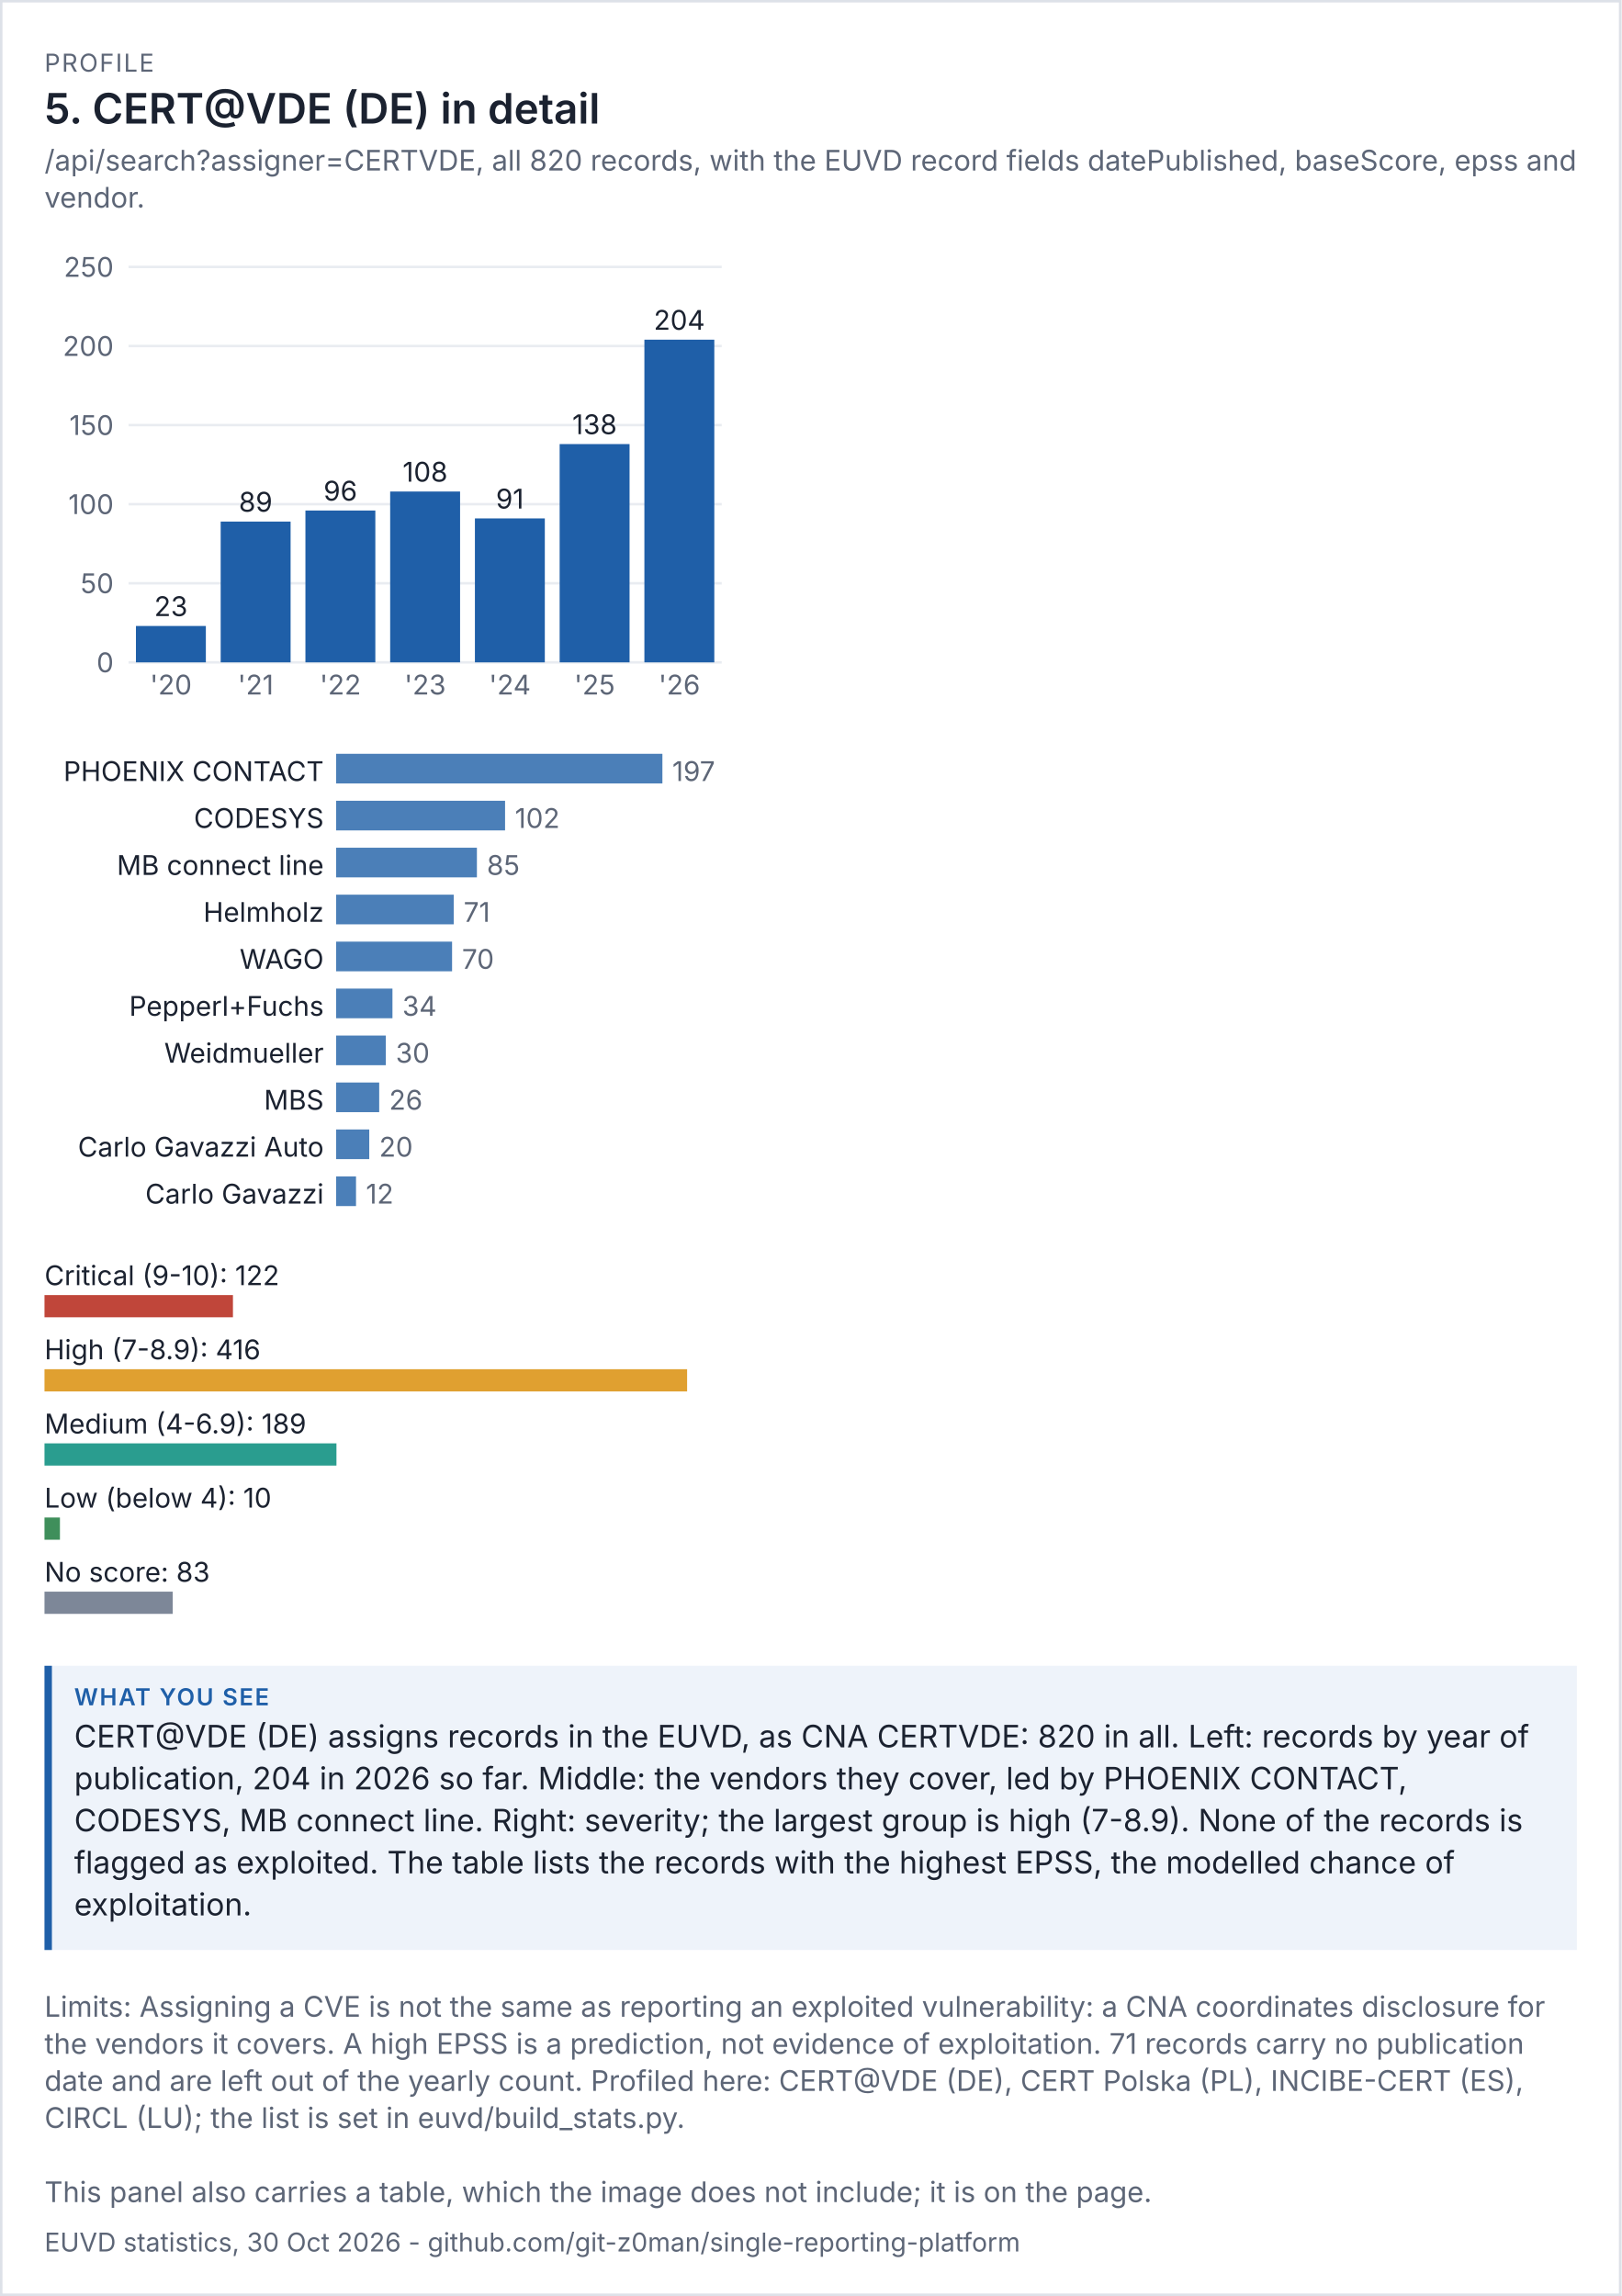
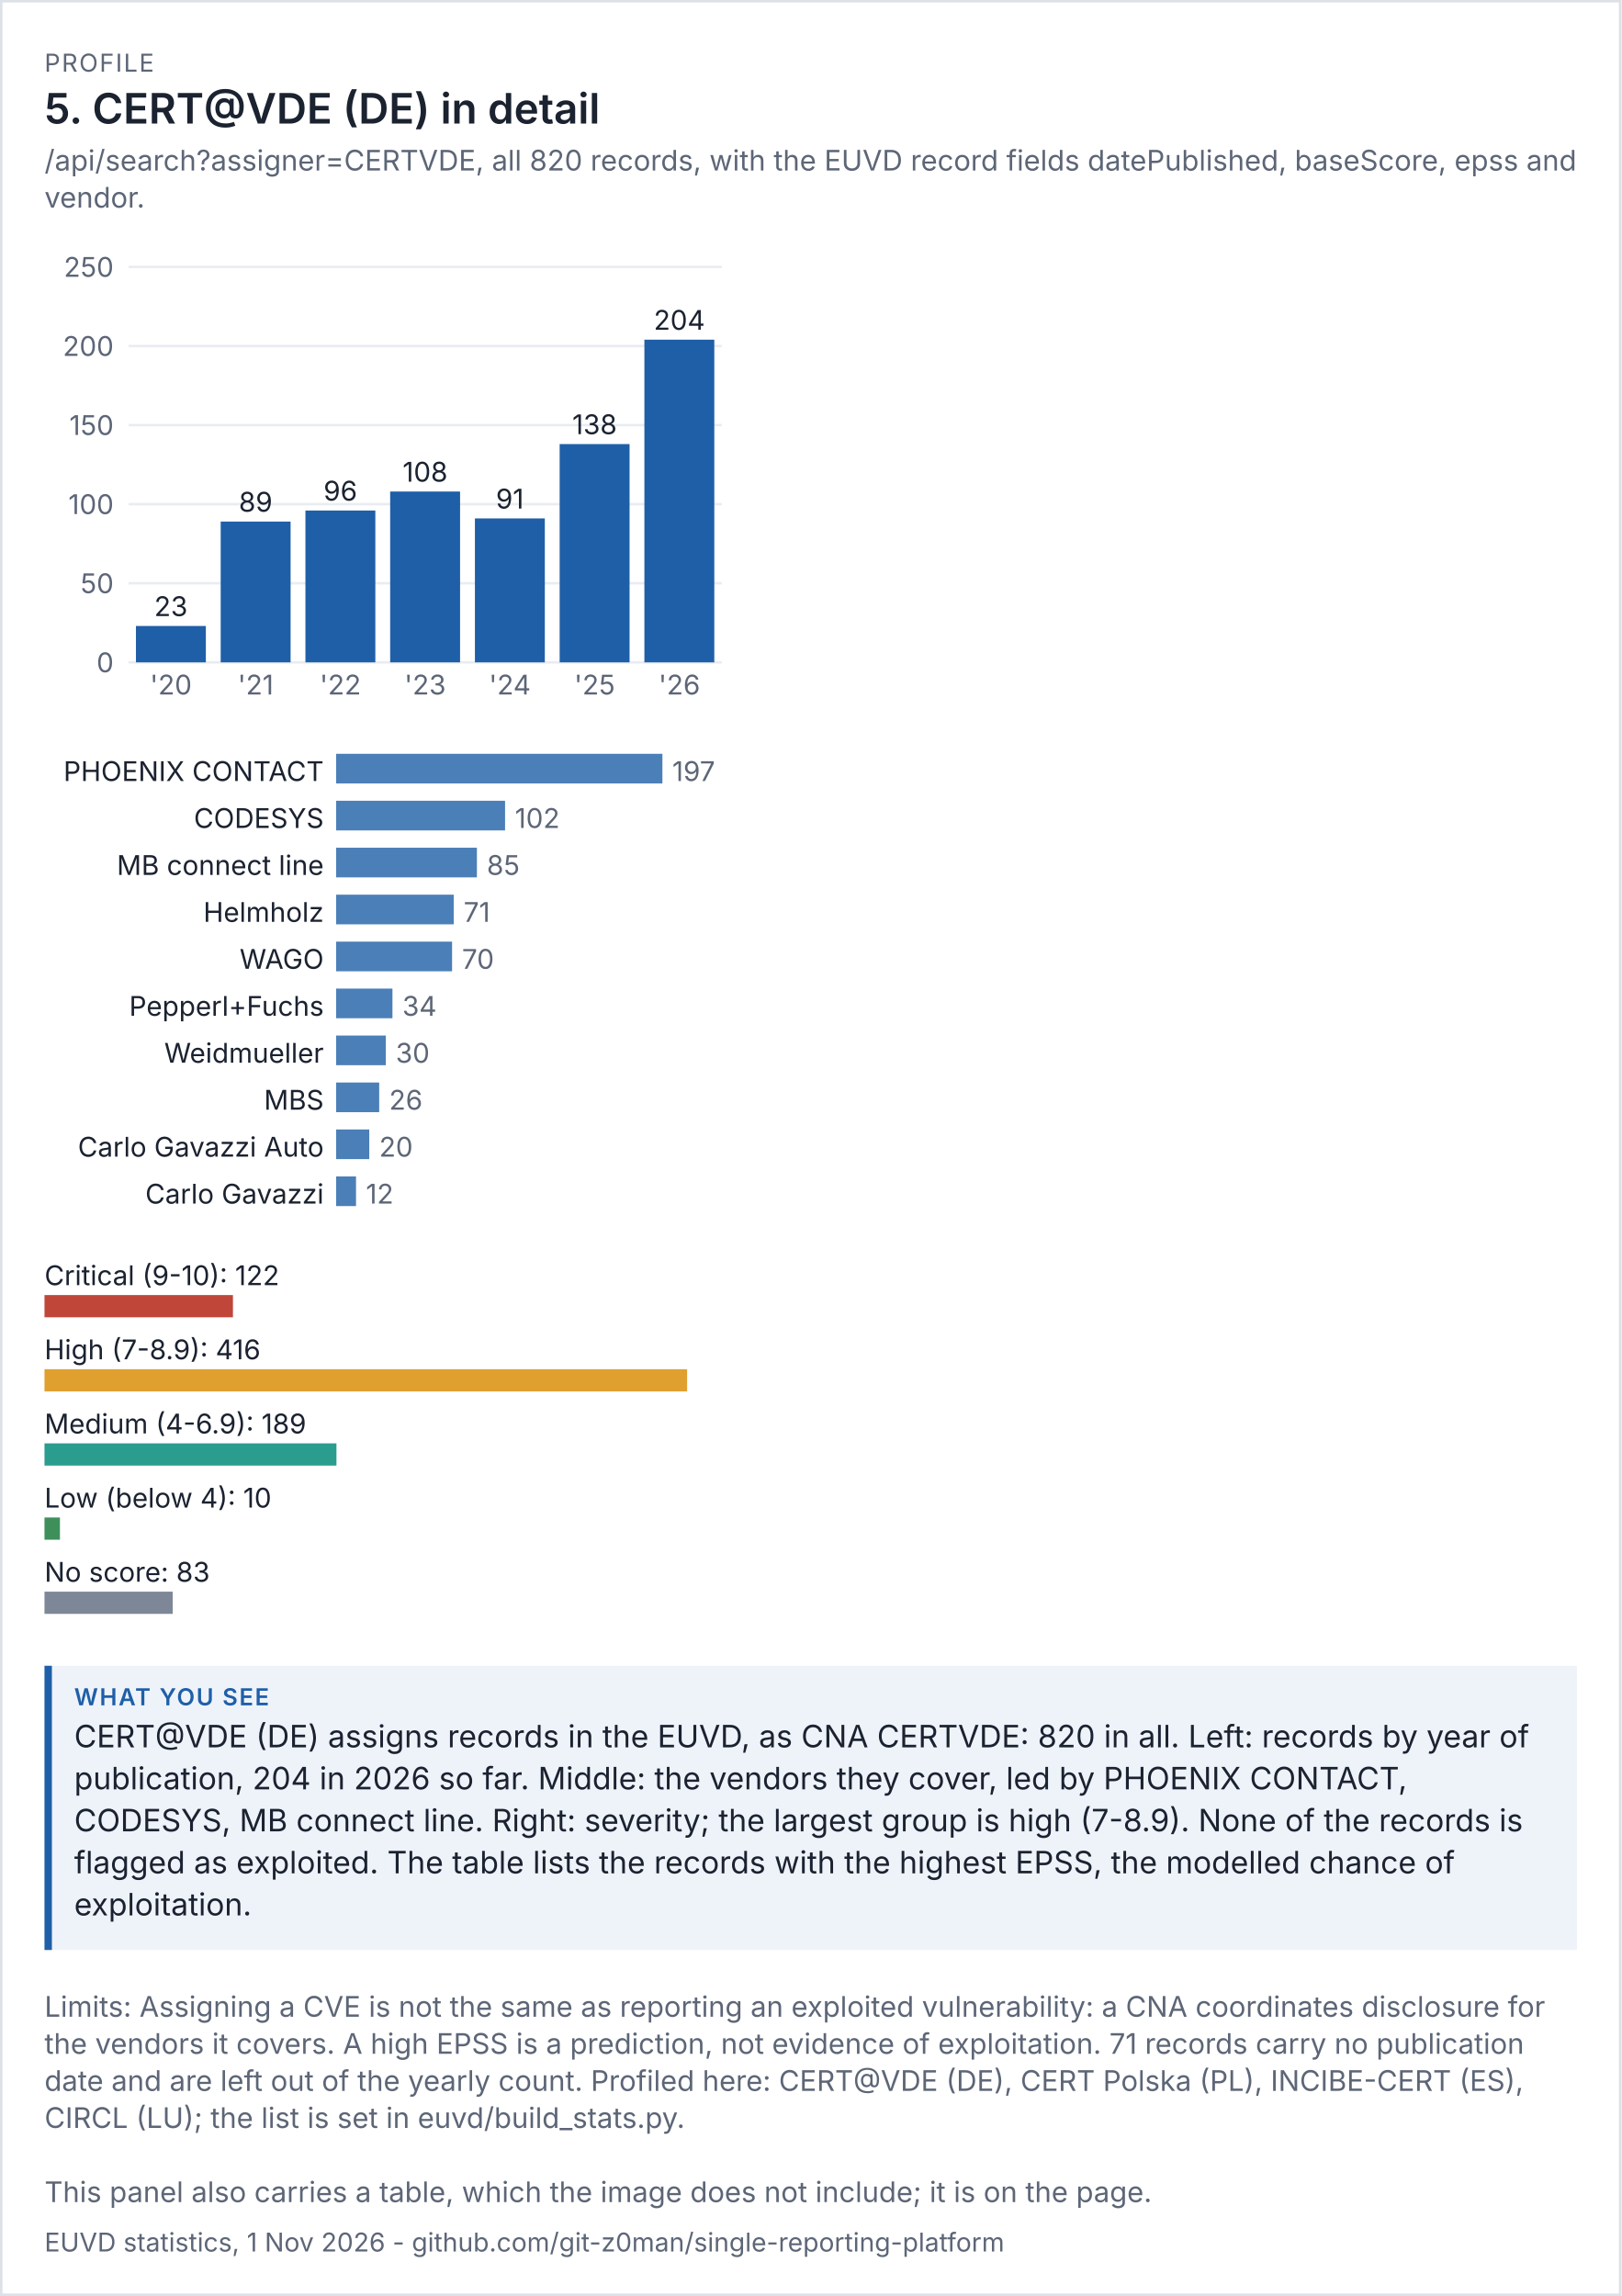
<svg xmlns="http://www.w3.org/2000/svg" viewBox="0 0 656 929" width="656" height="929" font-family="system-ui,-apple-system,'Segoe UI',sans-serif">
  <rect width="100%" height="100%" fill="#ffffff" />
  <rect x="0.5" y="0.5" width="655" height="928" fill="none" stroke="#dde1e8" />
  <text x="18" y="29" font-size="10" letter-spacing="0.6" fill="#5d6677">PROFILE</text>
  <text x="18" y="50" font-size="17" fill="#1b2230" font-weight="600">5. CERT@VDE (DE) in detail</text>
  <text x="18" y="69" font-size="11.5" fill="#5d6677">/api/search?assigner=CERTVDE, all 820 records, with the EUVD record fields datePublished, baseScore, epss and</text>
  <text x="18" y="84" font-size="11.5" fill="#5d6677">vendor.</text>
  <g transform="translate(18,94) scale(1)" font-size="11">
    <svg viewBox="0 0 280 200" role="img" width="280" height="200">
      <g>
        <line x1="34" x2="274" y1="174" y2="174" stroke="rgb(233, 236, 241)" />
        <text x="28" y="178" text-anchor="end" fill="rgb(93, 102, 119)">0</text>
        <line x1="34" x2="274" y1="142" y2="142" stroke="rgb(233, 236, 241)" />
        <text x="28" y="146" text-anchor="end" fill="rgb(93, 102, 119)">50</text>
        <line x1="34" x2="274" y1="110" y2="110" stroke="rgb(233, 236, 241)" />
        <text x="28" y="114" text-anchor="end" fill="rgb(93, 102, 119)">100</text>
        <line x1="34" x2="274" y1="78" y2="78" stroke="rgb(233, 236, 241)" />
        <text x="28" y="82" text-anchor="end" fill="rgb(93, 102, 119)">150</text>
        <line x1="34" x2="274" y1="46" y2="46" stroke="rgb(233, 236, 241)" />
        <text x="28" y="50" text-anchor="end" fill="rgb(93, 102, 119)">200</text>
        <line x1="34" x2="274" y1="14" y2="14" stroke="rgb(233, 236, 241)" />
        <text x="28" y="18" text-anchor="end" fill="rgb(93, 102, 119)">250</text>
        <rect x="37" y="159.28" width="28.286" height="14.72" fill="rgb(31, 95, 168)" />
        <text x="51.143" y="155.28" text-anchor="middle" class="t" fill="rgb(27, 34, 48)">23</text>
        <text x="51.143" y="187" text-anchor="middle" fill="rgb(93, 102, 119)">'20</text>
        <rect x="71.286" y="117.04" width="28.286" height="56.96" fill="rgb(31, 95, 168)" />
        <text x="85.429" y="113.04" text-anchor="middle" class="t" fill="rgb(27, 34, 48)">89</text>
        <text x="85.429" y="187" text-anchor="middle" fill="rgb(93, 102, 119)">'21</text>
        <rect x="105.571" y="112.56" width="28.286" height="61.44" fill="rgb(31, 95, 168)" />
        <text x="119.714" y="108.56" text-anchor="middle" class="t" fill="rgb(27, 34, 48)">96</text>
        <text x="119.714" y="187" text-anchor="middle" fill="rgb(93, 102, 119)">'22</text>
        <rect x="139.857" y="104.88" width="28.286" height="69.12" fill="rgb(31, 95, 168)" />
        <text x="154" y="100.88" text-anchor="middle" class="t" fill="rgb(27, 34, 48)">108</text>
        <text x="154" y="187" text-anchor="middle" fill="rgb(93, 102, 119)">'23</text>
        <rect x="174.143" y="115.76" width="28.286" height="58.24" fill="rgb(31, 95, 168)" />
        <text x="188.286" y="111.76" text-anchor="middle" class="t" fill="rgb(27, 34, 48)">91</text>
        <text x="188.286" y="187" text-anchor="middle" fill="rgb(93, 102, 119)">'24</text>
        <rect x="208.429" y="85.68" width="28.286" height="88.32" fill="rgb(31, 95, 168)" />
        <text x="222.571" y="81.68" text-anchor="middle" class="t" fill="rgb(27, 34, 48)">138</text>
        <text x="222.571" y="187" text-anchor="middle" fill="rgb(93, 102, 119)">'25</text>
        <rect x="242.714" y="43.44" width="28.286" height="130.56" fill="rgb(31, 95, 168)" />
        <text x="256.857" y="39.44" text-anchor="middle" class="t" fill="rgb(27, 34, 48)">204</text>
        <text x="256.857" y="187" text-anchor="middle" fill="rgb(93, 102, 119)">'26</text>
      </g>
    </svg>
  </g>
  <g transform="translate(18,302) scale(1)" font-size="11">
    <svg viewBox="0 0 280 196" role="img" width="280" height="196">
      <g>
        <text x="113" y="14" text-anchor="end" class="t" fill="rgb(27, 34, 48)">PHOENIX CONTACT</text>
        <rect x="118" y="3" width="132" height="12" fill="rgb(75, 127, 184)" />
        <text x="254" y="14" fill="rgb(93, 102, 119)">197</text>
        <text x="113" y="33" text-anchor="end" class="t" fill="rgb(27, 34, 48)">CODESYS</text>
        <rect x="118" y="22" width="68.345" height="12" fill="rgb(75, 127, 184)" />
        <text x="190.345" y="33" fill="rgb(93, 102, 119)">102</text>
        <text x="113" y="52" text-anchor="end" class="t" fill="rgb(27, 34, 48)">MB connect line</text>
        <rect x="118" y="41" width="56.954" height="12" fill="rgb(75, 127, 184)" />
        <text x="178.954" y="52" fill="rgb(93, 102, 119)">85</text>
        <text x="113" y="71" text-anchor="end" class="t" fill="rgb(27, 34, 48)">Helmholz</text>
        <rect x="118" y="60" width="47.574" height="12" fill="rgb(75, 127, 184)" />
        <text x="169.574" y="71" fill="rgb(93, 102, 119)">71</text>
        <text x="113" y="90" text-anchor="end" class="t" fill="rgb(27, 34, 48)">WAGO</text>
        <rect x="118" y="79" width="46.904" height="12" fill="rgb(75, 127, 184)" />
        <text x="168.904" y="90" fill="rgb(93, 102, 119)">70</text>
        <text x="113" y="109" text-anchor="end" class="t" fill="rgb(27, 34, 48)">Pepperl+Fuchs</text>
        <rect x="118" y="98" width="22.782" height="12" fill="rgb(75, 127, 184)" />
        <text x="144.782" y="109" fill="rgb(93, 102, 119)">34</text>
        <text x="113" y="128" text-anchor="end" class="t" fill="rgb(27, 34, 48)">Weidmueller</text>
        <rect x="118" y="117" width="20.102" height="12" fill="rgb(75, 127, 184)" />
        <text x="142.102" y="128" fill="rgb(93, 102, 119)">30</text>
        <text x="113" y="147" text-anchor="end" class="t" fill="rgb(27, 34, 48)">MBS</text>
        <rect x="118" y="136" width="17.421" height="12" fill="rgb(75, 127, 184)" />
        <text x="139.421" y="147" fill="rgb(93, 102, 119)">26</text>
        <text x="113" y="166" text-anchor="end" class="t" fill="rgb(27, 34, 48)">Carlo Gavazzi Auto</text>
        <rect x="118" y="155" width="13.401" height="12" fill="rgb(75, 127, 184)" />
        <text x="135.401" y="166" fill="rgb(93, 102, 119)">20</text>
        <text x="113" y="185" text-anchor="end" class="t" fill="rgb(27, 34, 48)">Carlo Gavazzi</text>
        <rect x="118" y="174" width="8.041" height="12" fill="rgb(75, 127, 184)" />
        <text x="130.041" y="185" fill="rgb(93, 102, 119)">12</text>
      </g>
    </svg>
  </g>
  <g transform="translate(18,506) scale(1)" font-size="11">
    <svg viewBox="0 0 280 156" role="img" width="280" height="156">
      <g>
        <text x="0" y="14" class="t" fill="rgb(27, 34, 48)">Critical (9-10): 122</text>
        <rect x="0" y="18" width="76.25" height="9" fill="rgb(192, 70, 58)" />
        <text x="0" y="44" class="t" fill="rgb(27, 34, 48)">High (7-8.9): 416</text>
        <rect x="0" y="48" width="260" height="9" fill="rgb(224, 160, 48)" />
        <text x="0" y="74" class="t" fill="rgb(27, 34, 48)">Medium (4-6.9): 189</text>
        <rect x="0" y="78" width="118.125" height="9" fill="rgb(42, 157, 143)" />
        <text x="0" y="104" class="t" fill="rgb(27, 34, 48)">Low (below 4): 10</text>
        <rect x="0" y="108" width="6.25" height="9" fill="rgb(63, 143, 91)" />
        <text x="0" y="134" class="t" fill="rgb(27, 34, 48)">No score: 83</text>
        <rect x="0" y="138" width="51.875" height="9" fill="rgb(125, 135, 152)" />
      </g>
    </svg>
  </g>
  <rect x="18" y="674" width="620" height="115" fill="#eef3fa" />
  <rect x="18" y="674" width="3" height="115" fill="#1f5fa8" />
  <text x="30" y="690" font-size="9.5" letter-spacing="0.6" font-weight="600" fill="#1f5fa8">WHAT YOU SEE</text>
  <text x="30" y="707" font-size="12.5" fill="#1b2230">CERT@VDE (DE) assigns records in the EUVD, as CNA CERTVDE: 820 in all. Left: records by year of</text>
  <text x="30" y="724" font-size="12.5" fill="#1b2230">publication, 204 in 2026 so far. Middle: the vendors they cover, led by PHOENIX CONTACT,</text>
  <text x="30" y="741" font-size="12.5" fill="#1b2230">CODESYS, MB connect line. Right: severity; the largest group is high (7-8.9). None of the records is</text>
  <text x="30" y="758" font-size="12.5" fill="#1b2230">flagged as exploited. The table lists the records with the highest EPSS, the modelled chance of</text>
  <text x="30" y="775" font-size="12.5" fill="#1b2230">exploitation.</text>
  <text x="18" y="816" font-size="11.5" fill="#5d6677">Limits: Assigning a CVE is not the same as reporting an exploited vulnerability: a CNA coordinates disclosure for</text>
  <text x="18" y="831" font-size="11.5" fill="#5d6677">the vendors it covers. A high EPSS is a prediction, not evidence of exploitation. 71 records carry no publication</text>
  <text x="18" y="846" font-size="11.5" fill="#5d6677">date and are left out of the yearly count. Profiled here: CERT@VDE (DE), CERT Polska (PL), INCIBE-CERT (ES),</text>
  <text x="18" y="861" font-size="11.5" fill="#5d6677">CIRCL (LU); the list is set in euvd/build_stats.py.</text>
  <text x="18" y="891" font-size="11.5" fill="#5d6677">This panel also carries a table, which the image does not include; it is on the page.</text>
-   <text x="18" y="911" font-size="10.5" fill="#5d6677">EUVD statistics, 30 Oct 2026 - github.com/git-z0man/single-reporting-platform</text>
+   <text x="18" y="911" font-size="10.5" fill="#5d6677">EUVD statistics, 1 Nov 2026 - github.com/git-z0man/single-reporting-platform</text>
</svg>
